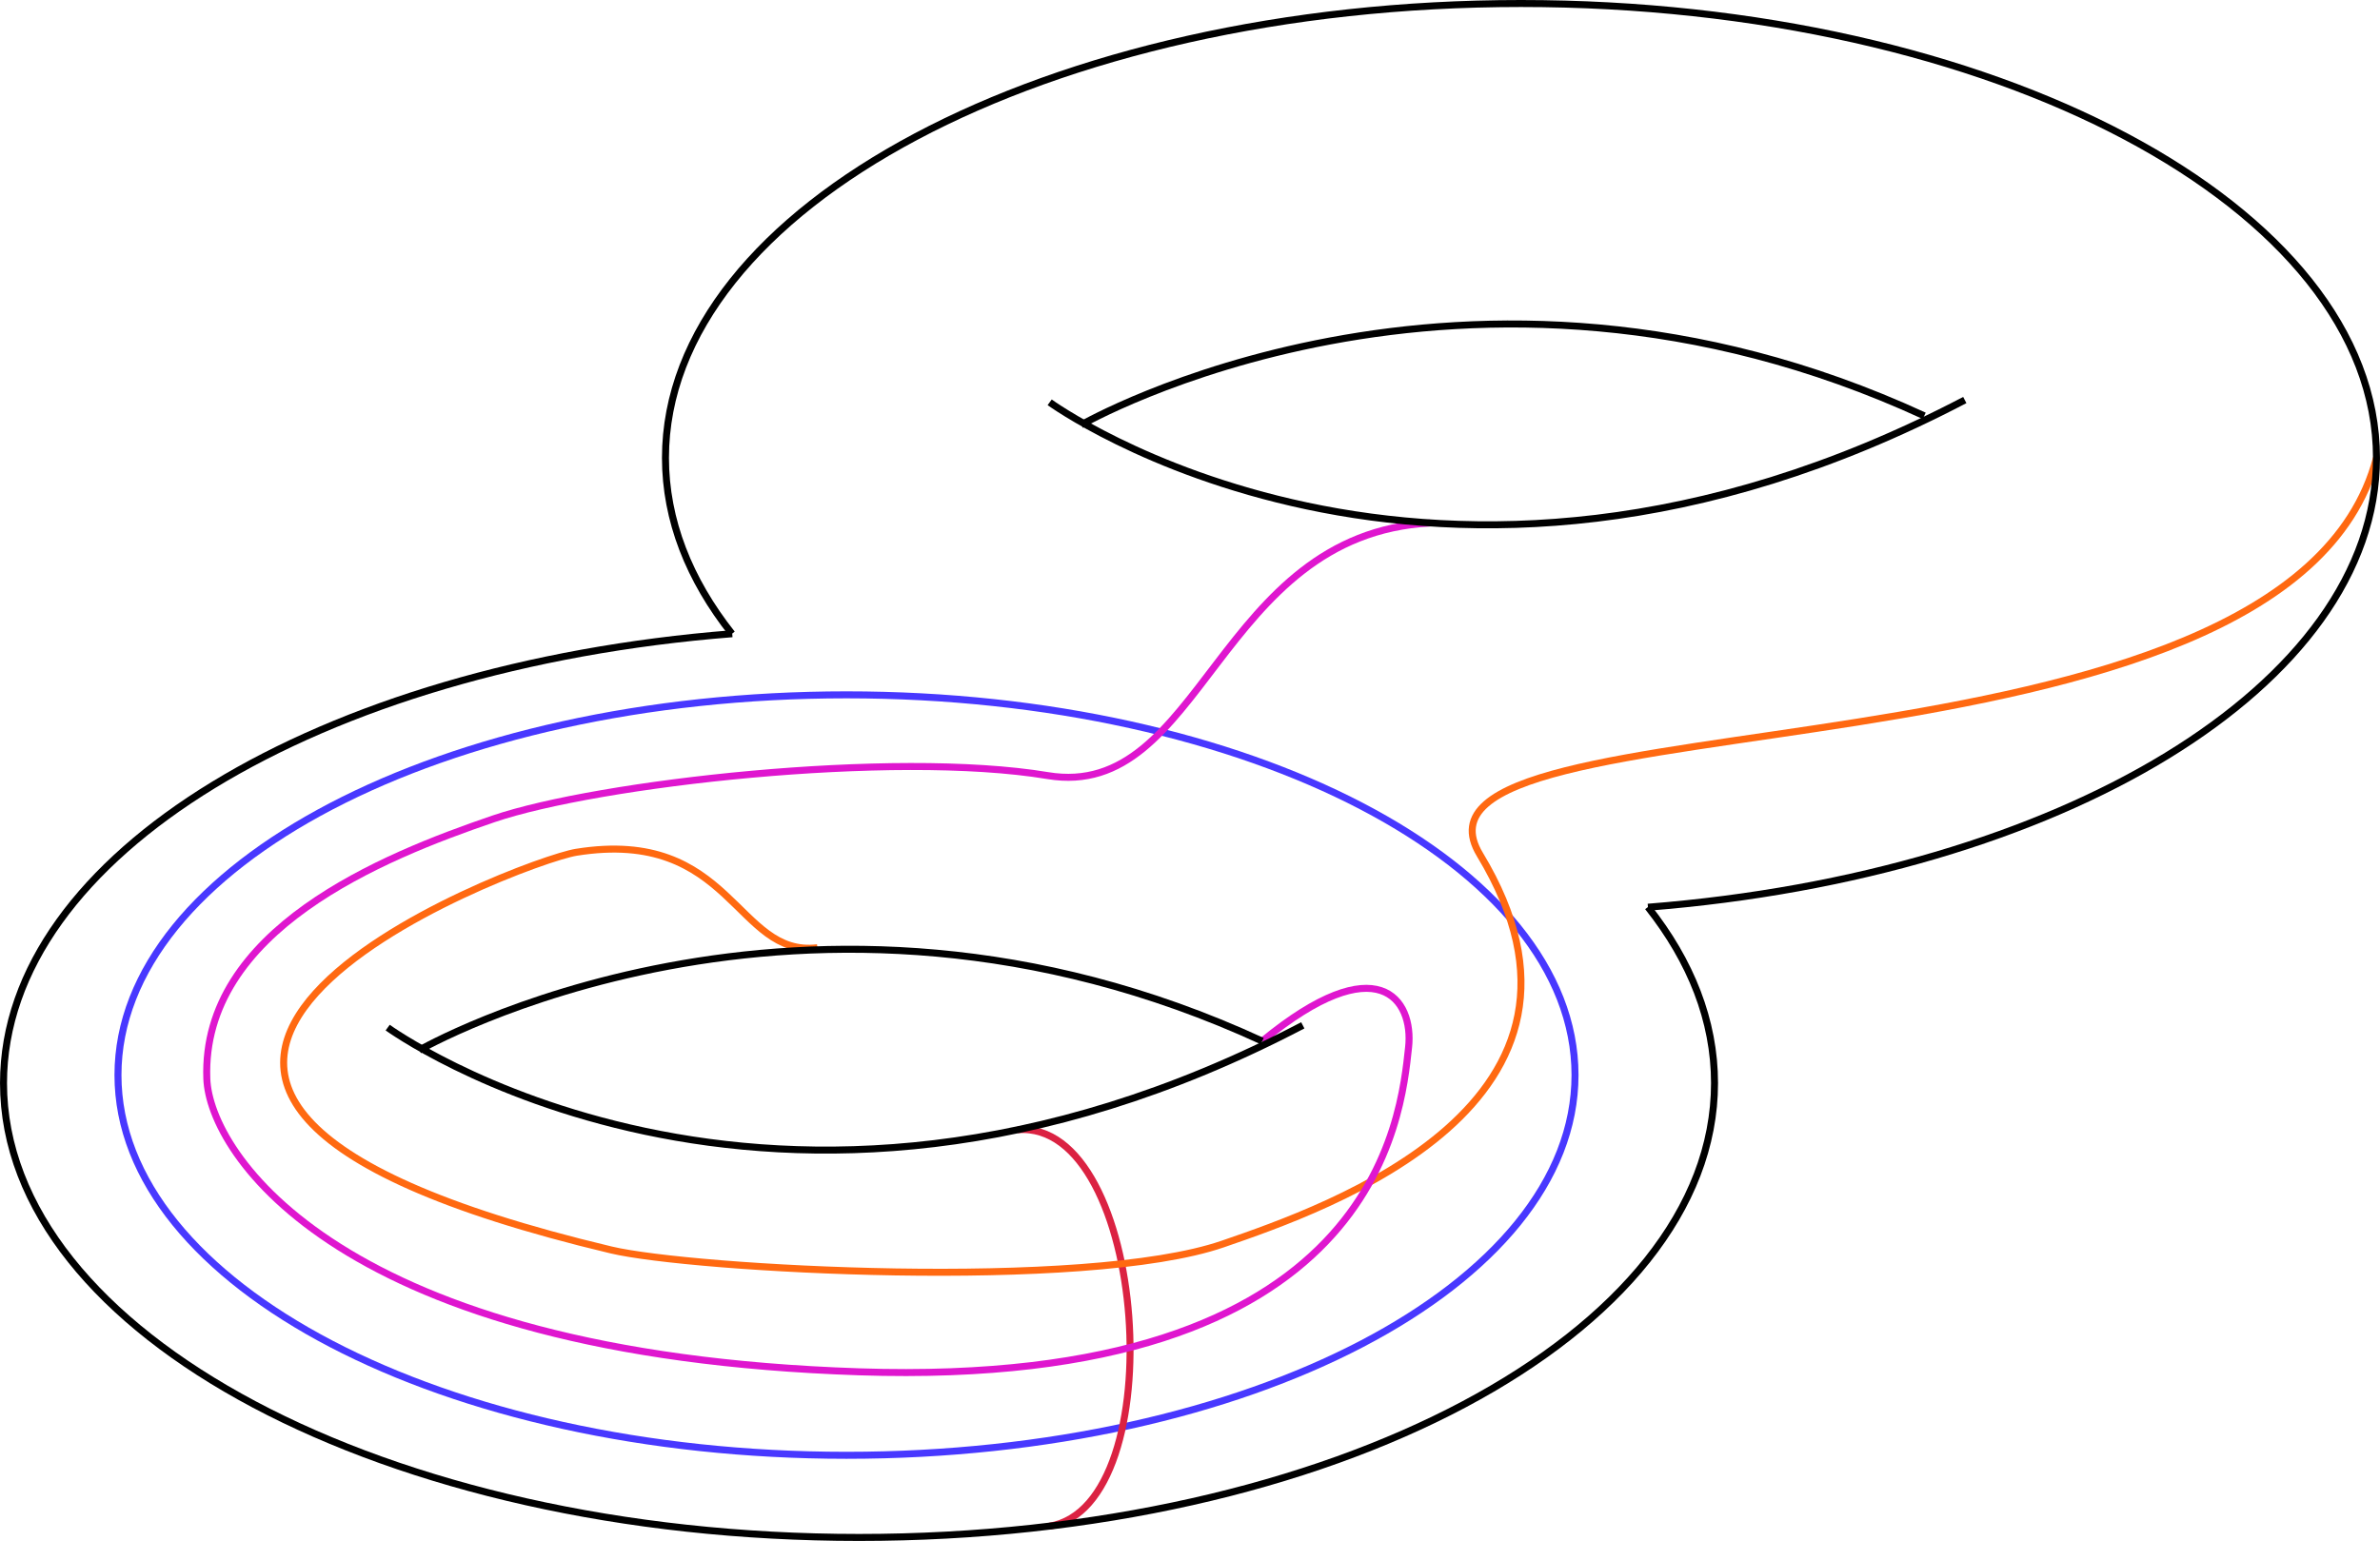
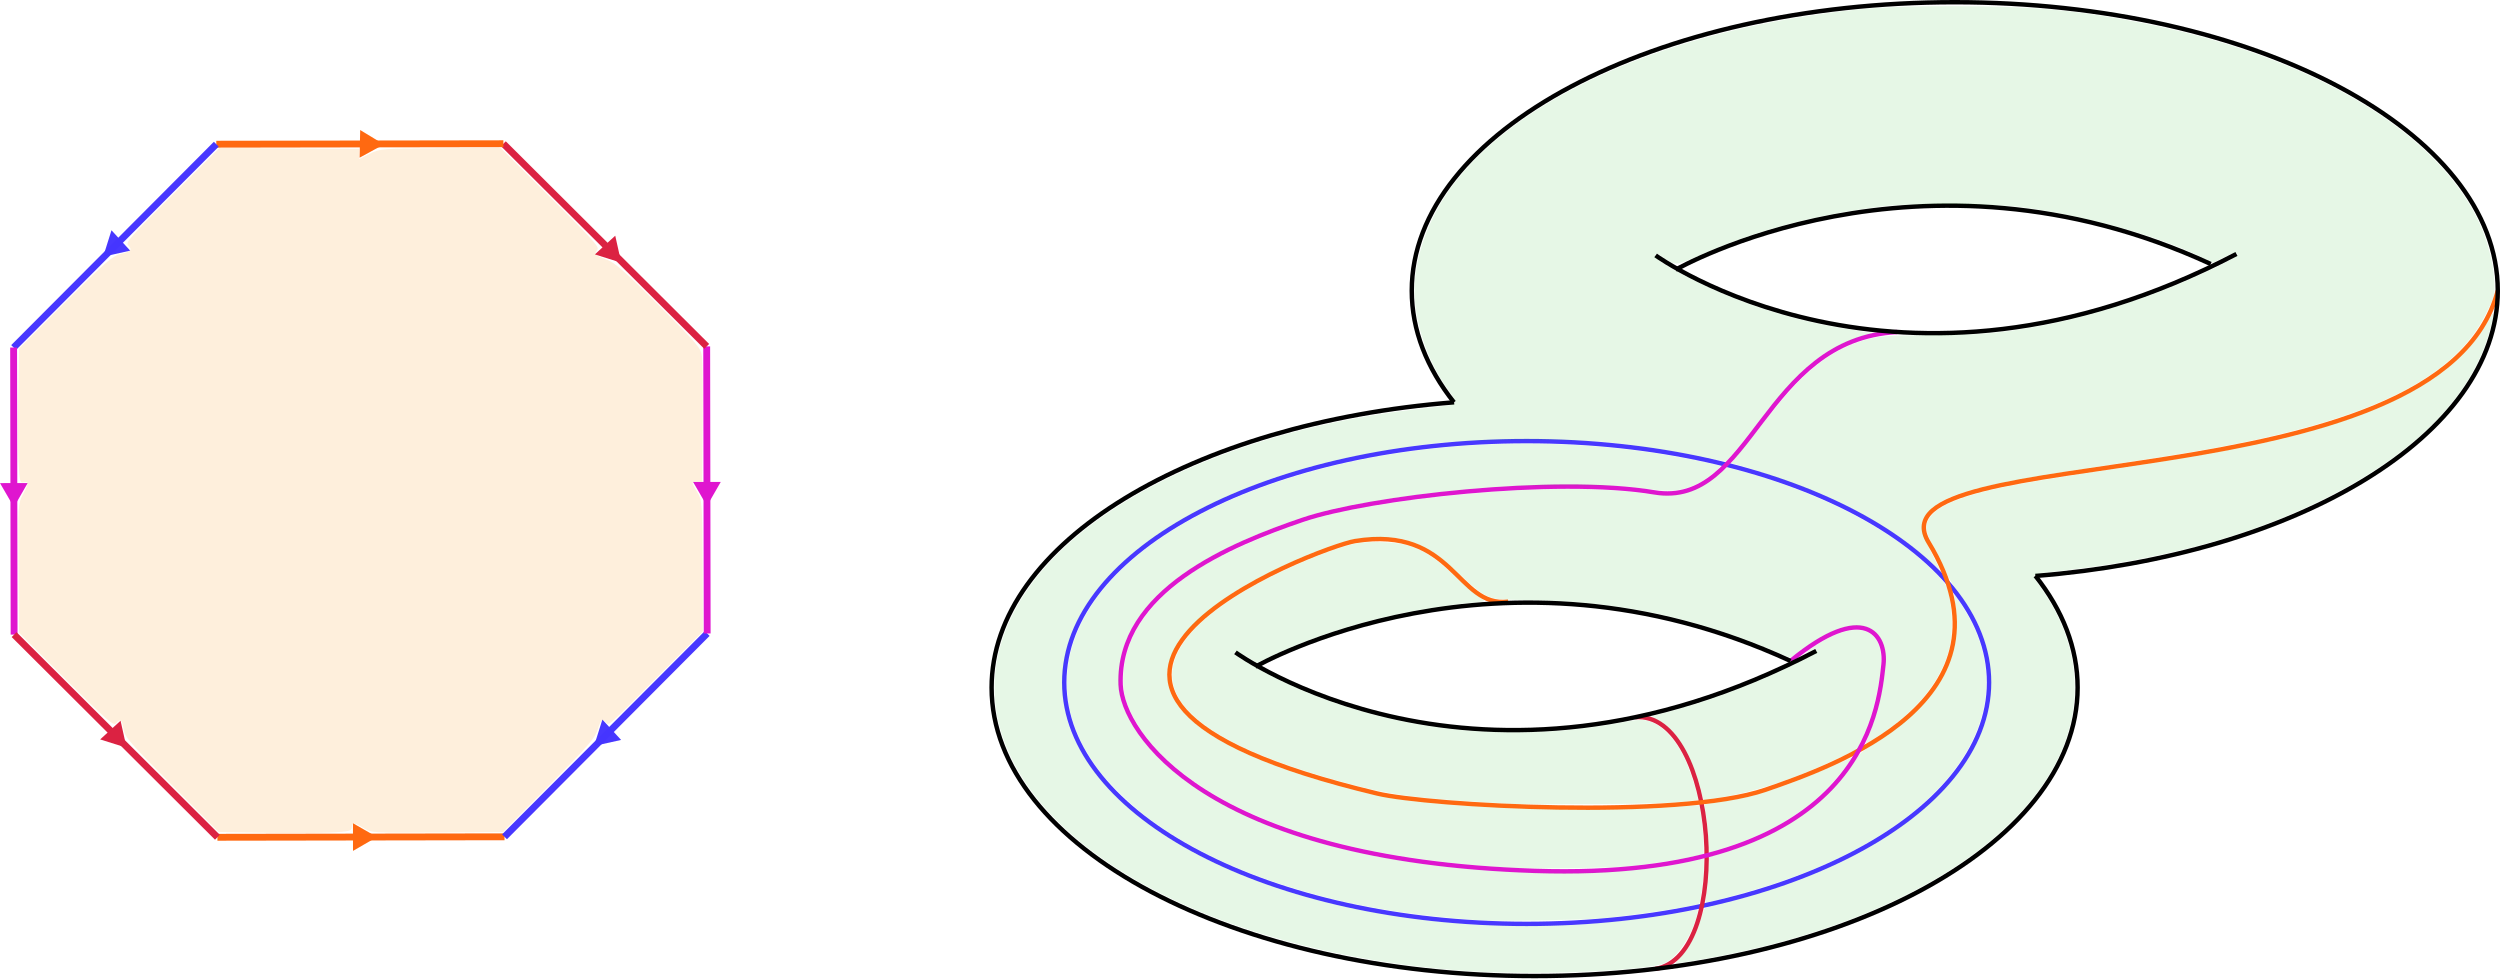
- <svg xmlns="http://www.w3.org/2000/svg" width="59.846mm" height="38.755mm" viewBox="0 0 59.846 38.755" version="1.1" id="svg1">
+ <svg xmlns="http://www.w3.org/2000/svg" width="99.041mm" height="38.755mm" viewBox="0 0 99.041 38.755" version="1.1" id="svg1">
  <defs id="defs1" />
-   <g id="layer1" transform="translate(-197.1146,-244.475)">
+   <g id="layer1" transform="translate(-157.9192,-244.475)">
    <ellipse style="display:inline;fill:none;fill-opacity:1;stroke:#4535ff;stroke-width:0.176;stroke-dasharray:none;stroke-opacity:0.984" id="path109" cx="218.4" cy="271.513" rx="18.319" ry="9.563" />
    <path style="display:inline;fill:none;fill-opacity:1;stroke:#db2242;stroke-width:0.175;stroke-dasharray:none;stroke-opacity:1" d="m 222.704,272.887 c 3.262,-0.249 3.927,9.458 0.798,9.972" id="path108" />
    <path style="display:inline;fill:none;fill-opacity:1;stroke:#ff6911;stroke-width:0.176;stroke-dasharray:none;stroke-opacity:1" d="m 217.669,268.311 c -2.047,0.245 -2.148,-3.029 -6.065,-2.401 -1.389,0.223 -16.366,5.89 0.872,10 2.033,0.485 11.927,1.042 15.386,-0.148 2.662,-0.916 10.239,-3.547 6.465,-9.795 -2.515,-4.163 20.308,-1.393 22.545,-9.977" id="path107" />
    <path style="display:inline;fill:none;fill-opacity:1;stroke:#df16cf;stroke-width:0.176;stroke-dasharray:none;stroke-opacity:1" d="m 228.854,270.659 c 2.915,-2.397 3.812,-1.047 3.68,0.156 -0.19,1.729 -0.762,8.592 -13.819,8.161 -13.057,-0.432 -16.333,-5.488 -16.4,-7.374 -0.133,-3.733 4.401,-5.576 7.207,-6.532 2.623,-0.894 10.041,-1.736 13.936,-1.089 3.896,0.647 4.261,-6.066 9.62,-6.353" id="path106" />
    <path style="display:inline;fill:none;stroke:#000000;stroke-width:0.176" d="m 215.52,260.414 c -1.077,-1.361 -1.672,-2.856 -1.672,-4.424 -10e-6,-6.311 9.631,-11.427 21.512,-11.427 11.881,0 21.512,5.116 21.512,11.427 -10e-6,5.734 -7.953,10.482 -18.319,11.302" id="path105" />
    <path style="display:inline;fill:none;fill-opacity:1;stroke:#000000;stroke-width:0.176;stroke-dasharray:none;stroke-opacity:1" d="m 223.509,254.593 c 0,0 9.578,6.971 23.011,-0.057" id="path44-8" />
    <path style="display:inline;fill:none;fill-opacity:1;stroke:#000000;stroke-width:0.176;stroke-dasharray:none;stroke-opacity:1" d="m 224.303,255.16 c 0,0 9.635,-5.554 21.197,-0.227" id="path45-35" />
    <path style="display:inline;fill:none;stroke:#000000;stroke-width:0.176" d="m 238.552,267.287 c 1.079,1.362 1.675,2.858 1.675,4.428 -1e-5,6.311 -9.631,11.427 -21.512,11.427 -11.881,0 -21.512,-5.116 -21.512,-11.427 -1e-5,-5.735 7.955,-10.484 18.324,-11.302" id="path104" />
    <path style="display:inline;fill:none;fill-opacity:1;stroke:#000000;stroke-width:0.176;stroke-dasharray:none;stroke-opacity:1" d="m 206.863,270.319 c 0,0 9.578,6.971 23.011,-0.057" id="path44-8-5" />
    <path style="display:inline;fill:none;fill-opacity:1;stroke:#000000;stroke-width:0.176;stroke-dasharray:none;stroke-opacity:1" d="m 207.657,270.886 c 0,0 9.635,-5.554 21.197,-0.227" id="path45-35-2" />
+     <path style="display:inline;fill:none;fill-opacity:1;stroke:#ff6911;stroke-width:0.272;stroke-dasharray:none;stroke-opacity:1" d="m 177.906,277.626 -11.373,0.019" id="path10" />
+     <path style="display:inline;fill:#000000;fill-opacity:1;stroke:#4635ff;stroke-width:0.272;stroke-dasharray:none;stroke-opacity:0.981" d="m 185.935,269.571 -8.029,8.055" id="path9" />
+     <path style="display:inline;fill:none;fill-opacity:1;stroke:#df16cf;stroke-width:0.272;stroke-dasharray:none;stroke-opacity:1" d="m 185.916,258.198 0.019,11.373" id="path8" />
+     <path style="display:inline;fill:none;fill-opacity:1;stroke:#db2242;stroke-width:0.272;stroke-dasharray:none;stroke-opacity:1" d="m 177.861,250.169 8.055,8.029" id="path7" />
+     <path style="display:inline;fill:none;fill-opacity:1;stroke:#ff6911;stroke-width:0.272;stroke-dasharray:none;stroke-opacity:1" d="m 166.488,250.188 11.373,-0.019" id="path6" />
+     <path style="display:inline;fill:none;fill-opacity:1;stroke:#4535ff;stroke-width:0.272;stroke-dasharray:none;stroke-opacity:0.984" d="m 158.459,258.243 8.029,-8.055" id="path5" />
+     <path style="display:inline;fill:none;fill-opacity:1;stroke:#df16cf;stroke-width:0.272;stroke-dasharray:none;stroke-opacity:1" d="m 158.478,269.616 -0.019,-11.373" id="path4" />
+     <path style="display:inline;fill:none;fill-opacity:1;stroke:#db2242;stroke-width:0.272;stroke-dasharray:none;stroke-opacity:1" d="m 166.533,277.645 -8.055,-8.029" id="path2" />
+     <path style="display:inline;fill:#4535ff;fill-opacity:0.984;stroke:none;stroke-width:0.1;stroke-dasharray:none;stroke-opacity:0.506" id="path21" d="m 47.582,25.72 -7.624,0 3.812,-6.603 z" transform="matrix(-0.04318643,0.1372276,-0.1372276,-0.04318643,187.0385,268.6079)" />
+     <path style="display:inline;fill:#db2242;fill-opacity:1;stroke:none;stroke-width:0.1;stroke-dasharray:none;stroke-opacity:0.506" id="path21-8" d="m 47.582,25.72 -7.624,0 3.812,-6.603 z" transform="matrix(0.1372276,0.04318643,-0.04318643,0.1372276,177.112,249.2988)" />
+     <path style="display:inline;fill:#df16cf;fill-opacity:1;stroke:none;stroke-width:0.1;stroke-dasharray:none;stroke-opacity:1" id="path21-8-0" d="m 47.582,25.72 -7.624,0 3.812,-6.603 z" transform="matrix(-0.1438626,2.3766307e-4,-2.3766307e-4,-0.1438626,192.2282,267.2574)" />
+     <path style="display:inline;fill:#db2242;fill-opacity:1;stroke:none;stroke-width:0.1;stroke-dasharray:none;stroke-opacity:0.506" id="path21-8-6" d="m 47.582,25.72 -7.624,0 3.812,-6.603 z" transform="matrix(0.1372276,0.04318643,-0.04318643,0.1372276,157.5146,268.513)" />
+     <path style="display:inline;fill:#4535ff;fill-opacity:0.984;stroke:none;stroke-width:0.1;stroke-dasharray:none;stroke-opacity:0.506" id="path21-1" d="m 47.582,25.72 -7.624,0 3.812,-6.603 z" transform="matrix(-0.04318643,0.1372276,-0.1372276,-0.04318643,167.5909,249.2245)" />
+     <path style="display:inline;fill:#df16cf;fill-opacity:1;stroke:none;stroke-width:0.1;stroke-dasharray:none;stroke-opacity:1" id="path21-8-0-1" d="m 47.582,25.72 -7.624,0 3.812,-6.603 z" transform="matrix(-0.1438626,2.3766307e-4,-2.3766307e-4,-0.1438626,164.7706,267.3028)" />
+     <path style="display:inline;fill:#ff6911;fill-opacity:1;stroke:none;stroke-width:0.1;stroke-dasharray:none;stroke-opacity:0.506" id="path21-8-0-1-8" d="m 47.582,25.72 -7.624,0 3.812,-6.603 z" transform="matrix(-0.00310435,0.1438292,-0.1438292,-0.00310435,176.0118,243.959)" />
+     <path style="display:inline;fill:#ff6911;fill-opacity:1;stroke:none;stroke-width:0.1;stroke-dasharray:none;stroke-opacity:0.506" id="path21-8-0-1-8-4" d="m 47.582,25.72 -7.624,0 3.812,-6.603 z" transform="matrix(2.3766307e-4,0.1438626,-0.1438626,2.3766307e-4,175.5928,271.3333)" />
+     <path style="fill:#fcb054;fill-opacity:0.2;stroke:none;stroke-width:0.088" d="m 164.722,275.57 c -1.666,-1.671 -1.862,-1.898 -1.909,-2.211 -0.057,-0.375 -0.126,-0.426 -0.301,-0.223 -0.094,0.11 -0.388,-0.148 -1.976,-1.735 l -1.865,-1.864 -0.019,-2.555 c -0.019,-2.495 -0.015,-2.563 0.171,-2.914 0.234,-0.44 0.241,-0.535 0.032,-0.484 -0.146,0.035 -0.165,-0.042 -0.203,-0.818 -0.023,-0.472 -0.028,-1.673 -0.011,-2.669 l 0.031,-1.812 1.83,-1.832 c 1.623,-1.625 1.873,-1.842 2.213,-1.922 0.398,-0.093 0.454,-0.156 0.287,-0.328 -0.122,-0.127 -0.008,-0.255 2.052,-2.31 l 1.559,-1.556 2.768,0.017 2.768,0.017 -0.004,0.203 -0.004,0.203 0.418,-0.209 c 0.406,-0.203 0.486,-0.209 2.805,-0.222 l 2.387,-0.013 0.653,0.648 c 3.126,3.101 3.284,3.27 3.173,3.4 -0.138,0.161 -0.089,0.21 0.394,0.387 0.309,0.114 0.741,0.494 2.055,1.81 1.554,1.556 1.666,1.69 1.705,2.035 0.023,0.203 0.034,1.399 0.024,2.658 l -0.017,2.288 -0.196,-0.003 c -0.243,-0.004 -0.243,0.012 7.7e-4,0.416 0.193,0.319 0.199,0.403 0.211,2.922 l 0.012,2.594 -1.431,1.436 c -2.402,2.41 -2.281,2.299 -2.397,2.179 -0.167,-0.173 -0.214,-0.134 -0.337,0.277 -0.098,0.327 -0.4,0.674 -1.936,2.222 l -1.82,1.835 -2.603,0.019 c -2.55,0.018 -2.609,0.015 -2.911,-0.171 -0.379,-0.232 -0.472,-0.239 -0.476,-0.031 -0.002,0.142 -0.104,0.166 -0.854,0.203 -0.468,0.023 -1.655,0.027 -2.638,0.009 l -1.787,-0.032 z" id="path11" />
+     <path style="fill:#00ae00;fill-opacity:0.1;stroke:none;stroke-width:2.268;stroke-linecap:round;stroke-linejoin:round;stroke-dasharray:6.803, 6.803" d="m 218.701,145.438 c -13.724,-0.82 -27.756,-3.793 -39.072,-8.278 -16.704,-6.621 -27.867,-16.343 -31.314,-27.273 -2.944,-9.336 0.202,-19.096 8.84,-27.423 11.084,-10.685 30.447,-18.469 52.485,-21.099 2.431,-0.29 4.913,-0.586 5.516,-0.658 1.383,-0.165 1.396,-0.497 0.086,-2.238 -3.436,-4.567 -5.543,-11.459 -5.063,-16.559 0.449,-4.772 2.463,-9.86 5.55,-14.024 9.089,-12.258 28.708,-21.7 52.841,-25.43 8.063,-1.246 12.16,-1.53 22.217,-1.539 12.032,-0.011 18.916,0.626 29.145,2.694 24.442,4.941 42.886,15.874 49.414,29.291 1.387,2.851 2.394,6.676 2.473,9.396 0.057,1.977 0.025,2.094 -1.293,4.747 -3.977,8.001 -13.398,13.62 -29.632,17.676 -6.897,1.723 -13.363,2.903 -26.896,4.911 -19.051,2.826 -24.445,4.227 -26.954,7.004 -1.356,1.501 -1.274,2.748 0.39,5.947 0.709,1.363 1.29,2.558 1.29,2.655 0,0.097 -0.808,-0.572 -1.796,-1.486 -3.599,-3.332 -9.225,-6.843 -15.182,-9.474 -2.769,-1.223 -10.551,-3.972 -13.123,-4.636 l -1.087,-0.28 2.01,-2.507 c 1.106,-1.379 3.118,-3.901 4.471,-5.604 4.277,-5.383 7.925,-8.352 12.137,-9.876 2.939,-1.063 3.486,-1.12 11.692,-1.202 7.269,-0.073 9.315,-0.235 14.933,-1.185 6.872,-1.161 15.263,-3.676 22.259,-6.669 4.552,-1.948 8.303,-3.816 8.303,-4.136 0,-0.52 -0.452,-0.442 -2.009,0.345 l -1.622,0.821 -1.757,-0.848 c -6.759,-3.261 -17.373,-6.213 -26.85,-7.469 -4.339,-0.575 -16.701,-0.654 -20.89,-0.134 -10.183,1.263 -18.855,3.56 -27.051,7.164 -4.104,1.805 -3.918,1.796 -6.052,0.295 -0.605,-0.425 -0.775,-0.454 -0.956,-0.162 -0.279,0.452 1.617,1.682 5.926,3.844 7.149,3.587 15.365,6.144 23.611,7.35 1.556,0.227 2.867,0.452 2.913,0.498 0.047,0.047 -0.313,0.16 -0.8,0.251 -1.225,0.23 -3.72,1.269 -5.368,2.237 -3.418,2.007 -6.113,4.707 -10.969,10.989 -1.555,2.012 -3.256,4.133 -3.78,4.712 l -0.952,1.054 -3.671,-0.76 c -4.287,-0.888 -9.323,-1.665 -13.858,-2.138 -4.981,-0.52 -21.016,-0.436 -25.919,0.136 -10.669,1.244 -20.031,3.443 -27.852,6.54 -17.799,7.049 -27.964,17.578 -28.006,29.007 -0.018,4.777 0.991,8.04 3.791,12.258 5.208,7.846 15.299,14.491 28.726,18.918 17.354,5.721 38.483,7.112 58.286,3.836 1.773,-0.293 3.491,-0.597 3.817,-0.675 0.54,-0.129 0.578,-0.076 0.419,0.599 -0.754,3.208 -3.043,6.629 -4.943,7.389 -2.825,1.13 -18.826,1.795 -28.822,1.198 z" id="path1" transform="matrix(0.2645833,0,0,0.2645833,158.362,244.475)" />
+     <path style="fill:#00ae00;fill-opacity:0.1;stroke:none;stroke-width:2.268;stroke-linecap:round;stroke-linejoin:round;stroke-dasharray:6.803, 6.803" d="m 219.841,137.802 c -8.828,-0.611 -16.035,-1.682 -22.687,-3.369 -11.013,-2.793 -19.724,-6.644 -26.799,-11.845 -2.174,-1.598 -5.731,-4.998 -7.196,-6.878 -3.639,-4.67 -5.314,-9.413 -5.074,-14.366 0.618,-12.751 14.018,-24.228 35.558,-30.455 16.472,-4.762 36.024,-5.768 54.141,-2.785 2.991,0.492 7.932,1.503 8.089,1.654 0.151,0.146 -0.983,1.167 -2.214,1.992 -1.673,1.122 -3.589,1.732 -5.434,1.732 -0.755,0 -2.651,-0.175 -4.214,-0.388 -2.6,-0.356 -3.534,-0.389 -11.025,-0.392 -8.556,-0.004 -10.778,0.105 -18.177,0.884 -8.591,0.905 -17.065,2.429 -21.175,3.809 -14.272,4.791 -22.709,10.362 -26.115,17.245 -1.135,2.293 -1.503,3.766 -1.611,6.443 -0.105,2.6 0.087,3.627 1.081,5.777 3.461,7.49 13.007,14.266 26.043,18.485 11.285,3.652 26.795,5.654 41.609,5.37 6.946,-0.133 11.285,-0.573 16.499,-1.671 l 2.307,-0.486 v 1.272 c 0,1.626 -0.483,5.337 -0.713,5.479 -0.605,0.374 -9.026,1.653 -14.349,2.179 -2.643,0.261 -16.029,0.487 -18.545,0.313 z" id="path3" transform="matrix(0.2645833,0,0,0.2645833,158.362,244.475)" />
+     <path style="fill:#00ae00;fill-opacity:0.1;stroke:none;stroke-width:2.268;stroke-linecap:round;stroke-linejoin:round;stroke-dasharray:6.803, 6.803" d="m 223.933,129.895 c -17.217,-1.07 -30.345,-4.051 -40.697,-9.24 -7.358,-3.689 -12.846,-8.532 -15.377,-13.572 -1.12,-2.229 -1.377,-3.248 -1.362,-5.39 0.045,-6.3 3.857,-11.83 11.465,-16.634 4.219,-2.664 13.32,-6.471 18.698,-7.823 10.642,-2.674 29.683,-4.496 41.151,-3.937 2.078,0.101 5,0.341 6.493,0.533 1.493,0.192 3.241,0.347 3.883,0.346 2.519,-0.005 4.988,-1.023 7.402,-3.051 l 1.358,-1.141 1.951,0.522 c 8.902,2.381 17.533,6.265 23.799,10.708 3.002,2.129 6.587,5.466 7.031,6.547 0.925,2.248 1.154,6.598 0.49,9.295 -1.019,4.135 -3.85,8.08 -8.175,11.391 -1.697,1.299 -4.182,2.916 -4.3,2.797 -0.038,-0.038 0.275,-0.93 0.695,-1.981 1.698,-4.246 2.685,-10.45 1.995,-12.55 -0.485,-1.477 -1.334,-2.404 -2.59,-2.831 -0.842,-0.286 -2.58,-0.248 -3.686,0.079 -1.843,0.545 -4.73,2.189 -6.944,3.955 -0.768,0.613 -0.779,0.615 -1.393,0.346 -13.158,-5.766 -25.117,-8.342 -39.102,-8.424 -1.915,-0.011 -3.874,-0.092 -4.353,-0.181 -1.554,-0.286 -2.56,-0.935 -4.991,-3.218 -1.277,-1.2 -2.759,-2.523 -3.293,-2.941 -1.877,-1.469 -4.092,-2.484 -6.293,-2.883 -1.482,-0.269 -5.023,-0.228 -6.581,0.075 -2.672,0.52 -7.703,2.472 -12.45,4.828 -5.354,2.658 -8.663,4.894 -11.684,7.897 -1.901,1.889 -2.186,2.256 -2.915,3.749 -0.499,1.023 -0.871,2.07 -0.974,2.743 -1.023,6.684 7.203,12.562 24.4,17.436 7.45,2.112 10.21,2.582 18.947,3.233 11.095,0.826 26.576,0.87 34.471,0.098 0.906,-0.089 1.684,-0.124 1.729,-0.079 0.342,0.342 0.909,7.077 0.611,7.261 -0.543,0.335 -6.596,1.367 -10.604,1.808 -2.883,0.317 -15.014,0.466 -18.806,0.23 z" id="path12" transform="matrix(0.2645833,0,0,0.2645833,158.362,244.475)" />
+     <path style="fill:#00ae00;fill-opacity:0.1;stroke:none;stroke-width:2.268;stroke-linecap:round;stroke-linejoin:round;stroke-dasharray:6.803, 6.803" d="m 225.413,120.392 c -13.501,-0.701 -17.94,-1.193 -23.421,-2.593 -14.472,-3.697 -23.175,-7.776 -26.661,-12.498 -4.298,-5.82 0.724,-12.759 13.95,-19.273 4.762,-2.345 10.058,-4.349 12.494,-4.728 1.966,-0.305 5.865,-0.112 7.357,0.365 2.613,0.836 4.241,1.929 7.414,4.978 1.146,1.101 2.554,2.306 3.129,2.677 1.011,0.654 1.029,0.678 0.562,0.767 -0.266,0.05 -1.11,0.14 -1.876,0.199 -2.343,0.182 -7.277,0.934 -10.397,1.585 -6.812,1.422 -13.629,3.66 -19.101,6.271 l -2.334,1.114 -1.526,-0.939 c -1.097,-0.675 -1.579,-0.885 -1.715,-0.75 -0.104,0.104 -0.189,0.244 -0.189,0.311 0,0.253 2.976,2.025 5.833,3.473 6.708,3.4 14.374,5.879 22.289,7.206 9.52,1.596 20.343,1.47 29.689,-0.347 1.197,-0.233 2.546,-0.423 2.997,-0.424 2.42,-0.002 4.775,1.99 6.576,5.563 0.585,1.161 1.788,4.658 1.99,5.787 l 0.115,0.641 -0.746,0.101 c -2.644,0.36 -6.105,0.479 -15.112,0.522 -5.603,0.026 -10.696,0.021 -11.319,-0.011 z" id="path13" transform="matrix(0.2645833,0,0,0.2645833,158.362,244.475)" />
+     <path style="fill:#00ae00;fill-opacity:0.1;stroke:none;stroke-width:2.268;stroke-linecap:round;stroke-linejoin:round;stroke-dasharray:6.803, 6.803" d="m 253.26,119.331 c -0.088,-0.232 -0.16,-0.532 -0.16,-0.666 0,-0.135 -0.304,-1.171 -0.676,-2.302 -1.478,-4.5 -3.488,-7.407 -5.983,-8.65 -0.508,-0.253 -0.778,-0.473 -0.637,-0.519 0.134,-0.044 1.061,-0.286 2.06,-0.538 5.962,-1.501 13.295,-4.265 19.773,-7.455 2.705,-1.332 2.878,-1.446 2.655,-1.75 -0.228,-0.31 -0.267,-0.311 -0.809,-0.031 -1.115,0.577 -0.703,0.123 0.718,-0.791 6.41,-4.121 10.446,-2.61 9.712,3.637 -0.475,4.048 -1.382,7.433 -2.775,10.359 l -0.729,1.532 -2.469,1.191 c -6.809,3.285 -13.325,5.423 -18.808,6.171 l -1.712,0.233 z" id="path14" transform="matrix(0.2645833,0,0,0.2645833,158.362,244.475)" />
+     <path style="fill:#00ae00;fill-opacity:0.1;stroke:none;stroke-width:2.268;stroke-linecap:round;stroke-linejoin:round;stroke-dasharray:6.803, 6.803" d="m 254.076,125.415 c -0.067,-1.219 -0.223,-2.831 -0.347,-3.583 -0.159,-0.969 -0.169,-1.38 -0.035,-1.415 0.104,-0.027 1.334,-0.217 2.733,-0.422 1.399,-0.205 3.291,-0.567 4.204,-0.804 3.152,-0.819 9.023,-3.031 12.973,-4.887 1.077,-0.506 1.959,-0.876 1.959,-0.821 0,0.331 -2.258,3.159 -3.657,4.58 -3.705,3.764 -8.527,6.626 -14.468,8.588 -1.285,0.424 -2.539,0.818 -2.788,0.876 l -0.452,0.105 z" id="path15" transform="matrix(0.2645833,0,0,0.2645833,158.362,244.475)" />
+     <path style="fill:#00ae00;fill-opacity:0.1;stroke:none;stroke-width:2.268;stroke-linecap:round;stroke-linejoin:round;stroke-dasharray:6.803, 6.803" d="m 253.704,134.56 c 0.294,-1.704 0.434,-3.177 0.437,-4.614 0.002,-0.886 0.038,-1.611 0.08,-1.611 0.042,0 0.979,-0.273 2.081,-0.608 9.011,-2.731 15.813,-7.509 19.906,-13.983 0.604,-0.956 0.905,-1.223 2.405,-2.138 3.831,-2.336 7.196,-5.232 9.18,-7.9 2.854,-3.838 4.044,-8.361 3.369,-12.796 -0.152,-0.998 -0.252,-1.838 -0.222,-1.868 0.127,-0.127 2.126,3.102 2.817,4.548 5.974,12.509 -1.613,25.87 -19.675,34.648 -3.406,1.655 -6.354,2.839 -10.438,4.191 -2.773,0.918 -9.284,2.697 -9.87,2.697 -0.094,0 -0.126,-0.25 -0.071,-0.566 z" id="path16" transform="matrix(0.2645833,0,0,0.2645833,158.362,244.475)" />
+     <path style="fill:#00ae00;fill-opacity:0.1;stroke:none;stroke-width:2.268;stroke-linecap:round;stroke-linejoin:round;stroke-dasharray:6.803, 6.803" d="m 249.949,143.341 c 1.148,-1.173 2.203,-3.095 2.885,-5.255 0.257,-0.814 0.531,-1.642 0.609,-1.839 0.114,-0.288 0.499,-0.438 1.946,-0.758 0.992,-0.219 3.272,-0.821 5.066,-1.337 12.484,-3.59 22.226,-8.916 28.691,-15.687 2.191,-2.295 3.53,-4.121 4.789,-6.533 1.892,-3.626 2.617,-6.7 2.475,-10.501 -0.173,-4.642 -1.691,-8.567 -5.008,-12.948 -0.627,-0.828 -1.325,-1.975 -1.553,-2.55 -0.498,-1.259 -1.529,-3.356 -2.248,-4.576 -1.129,-1.915 -1.135,-2.999 -0.022,-4.263 1.344,-1.527 4.737,-2.872 10.224,-4.052 3.163,-0.68 8.25,-1.517 17.986,-2.958 16.159,-2.392 24.754,-4.176 32.65,-6.78 4.105,-1.354 6.192,-2.191 9.229,-3.701 6.415,-3.191 10.705,-6.962 13.272,-11.665 0.82,-1.503 0.908,-1.346 0.408,0.731 -2.404,9.989 -10.668,18.722 -24.302,25.681 -11.593,5.917 -25.274,9.609 -41.954,11.322 -2.32,0.238 -2.591,0.442 -1.845,1.389 0.266,0.337 0.915,1.279 1.442,2.093 4.365,6.735 5.44,14.195 3.072,21.316 -4.527,13.613 -21.729,25.43 -45.517,31.268 -3.709,0.91 -7.722,1.726 -10.709,2.177 -1.006,0.152 -1.996,0.312 -2.2,0.356 -0.271,0.058 -0.104,-0.194 0.616,-0.931 z" id="path17" transform="matrix(0.2645833,0,0,0.2645833,158.362,244.475)" />
  </g>
</svg>
